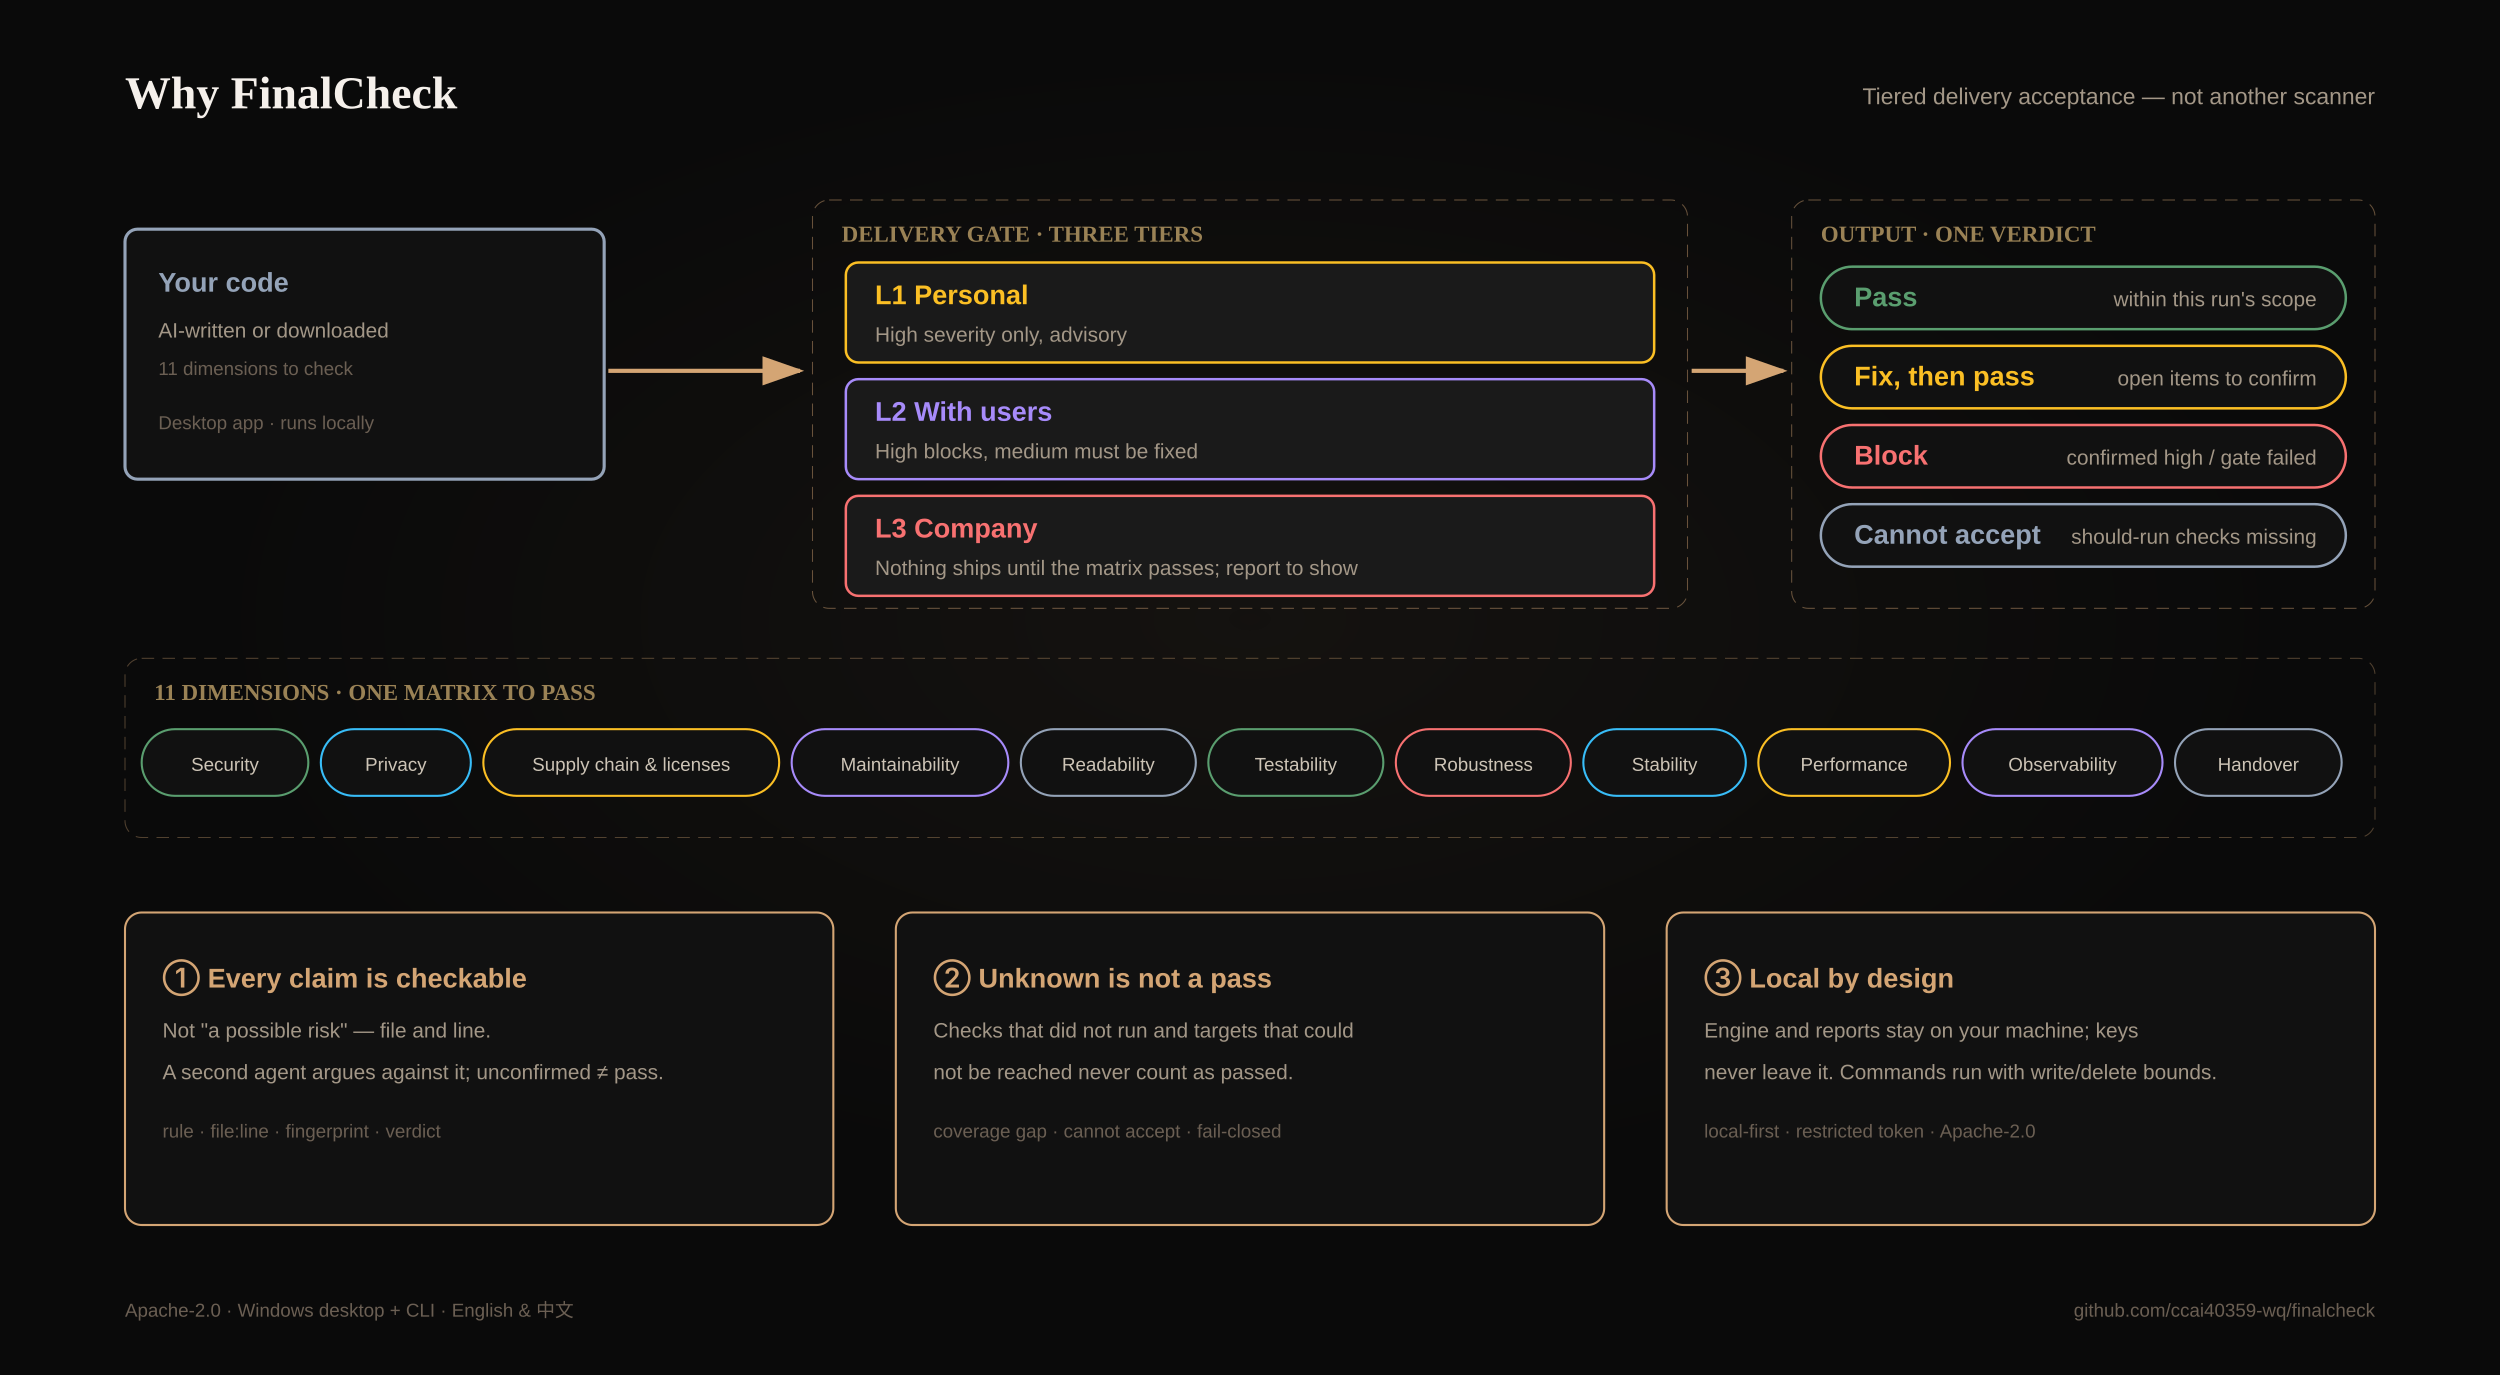
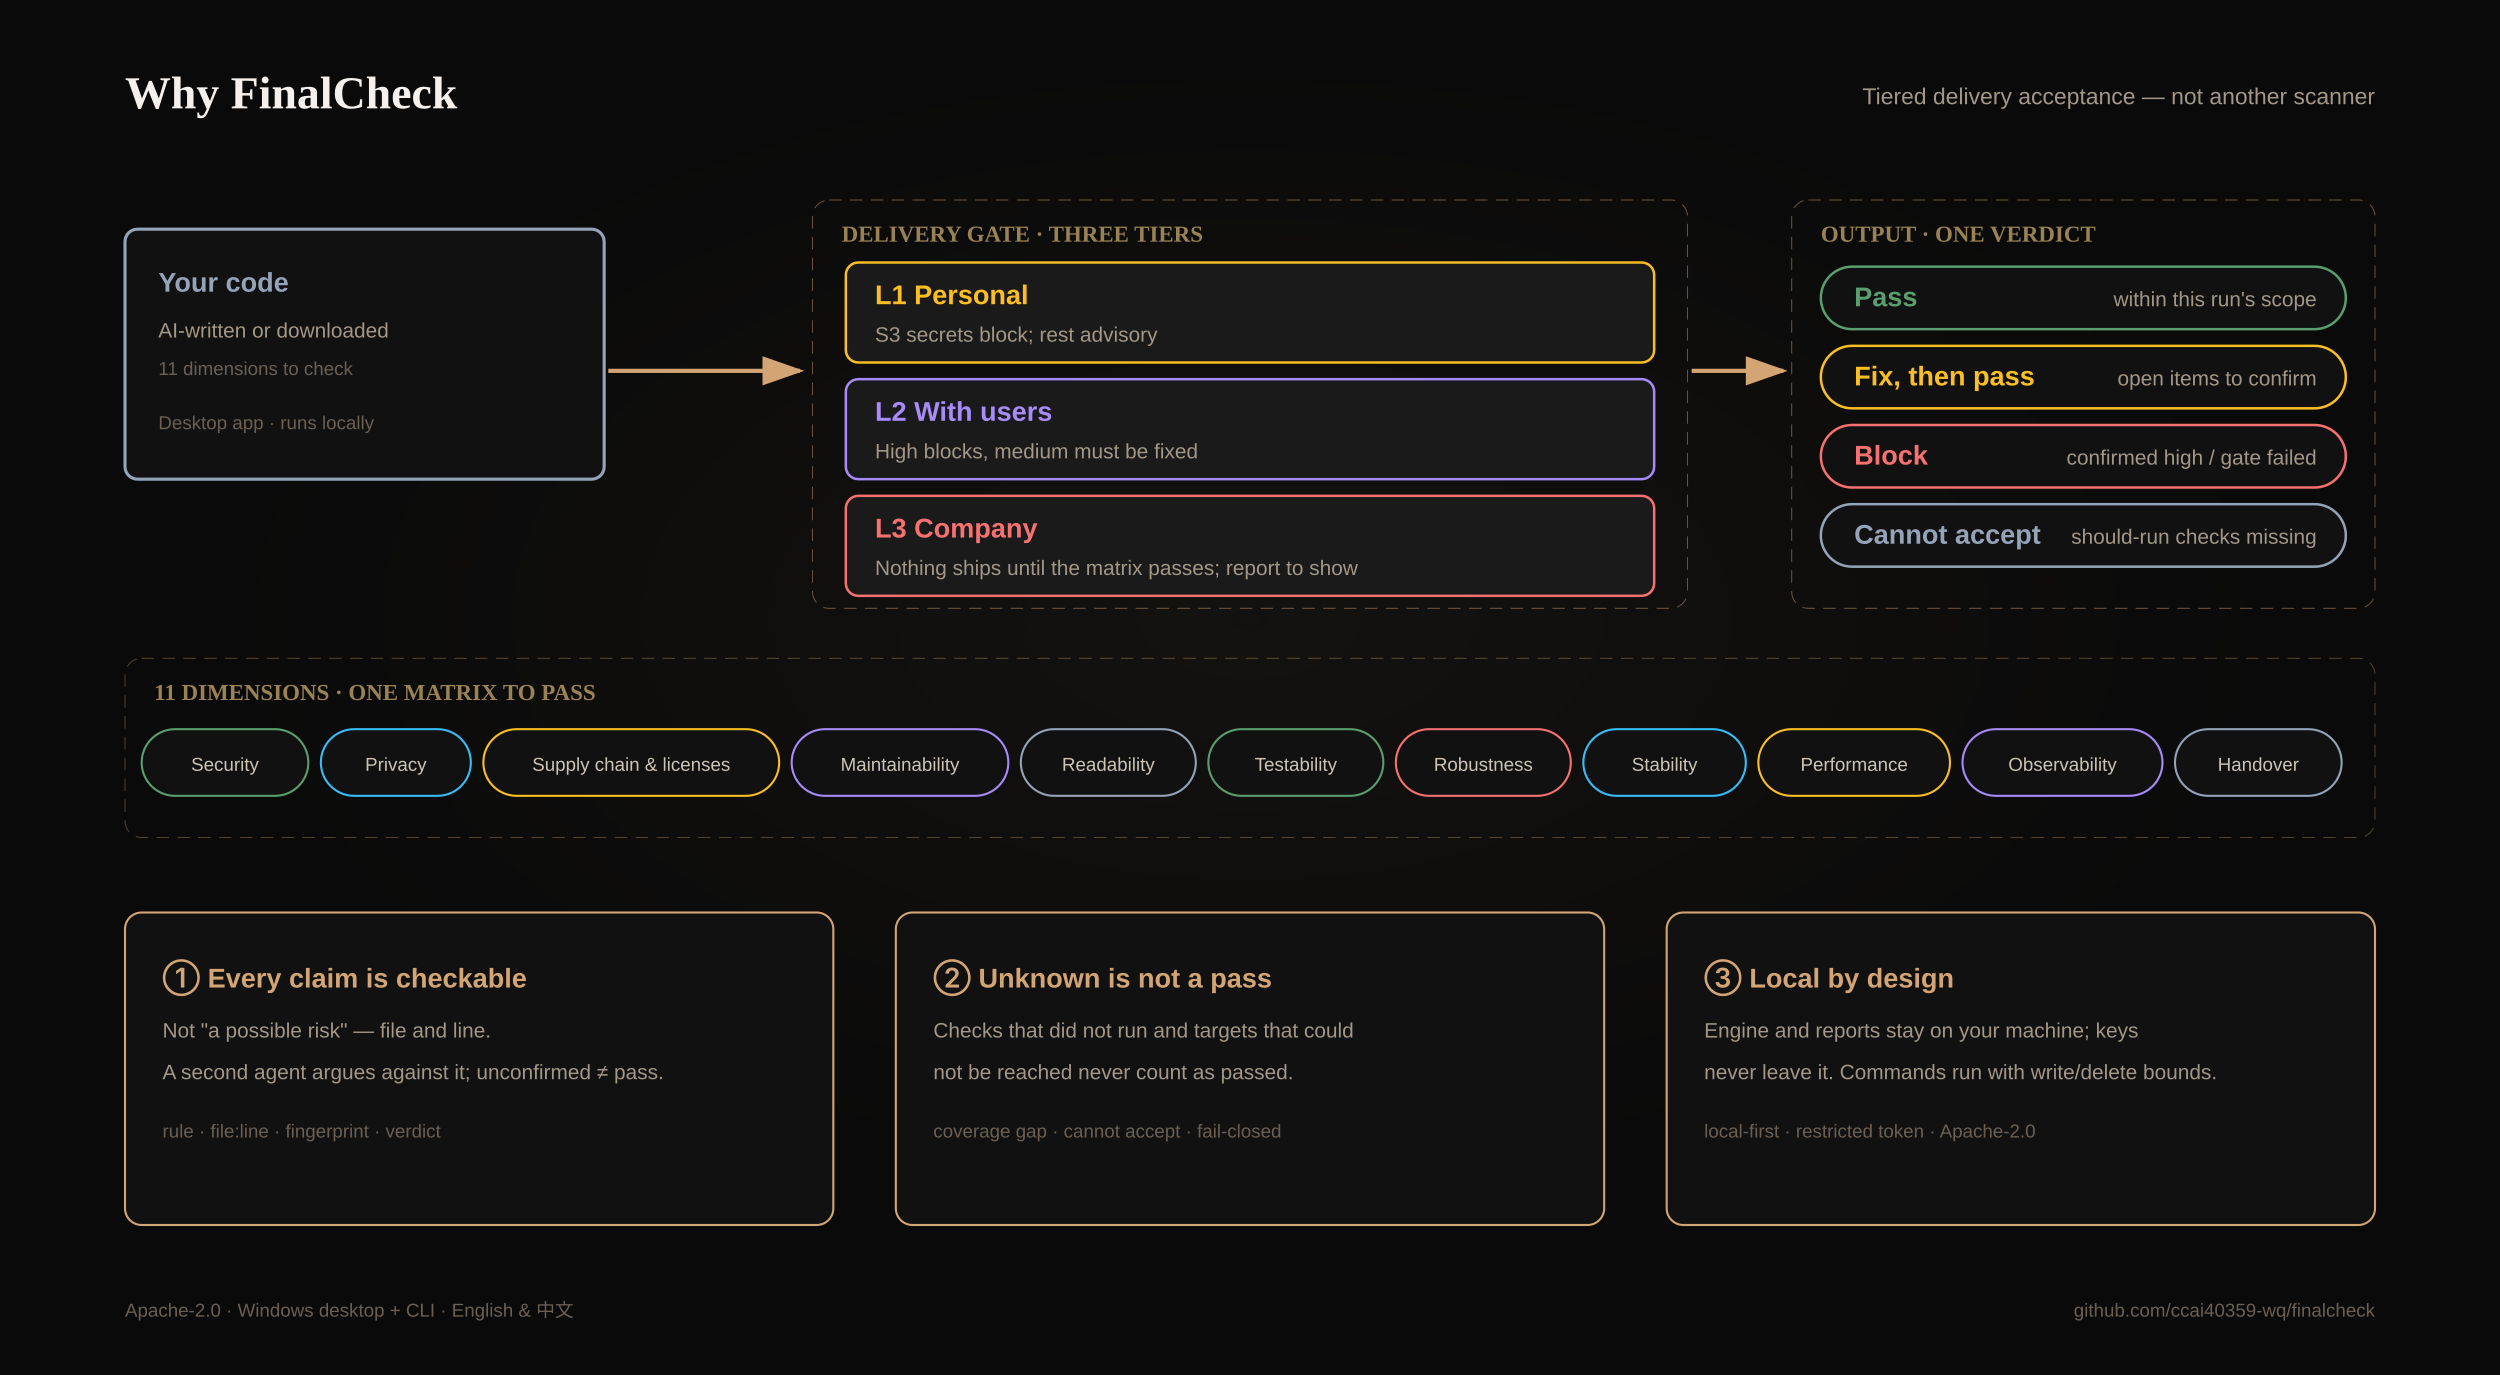
<svg xmlns="http://www.w3.org/2000/svg" viewBox="0 0 1200 660" width="1200" height="660" role="img" aria-label="Why FinalCheck: tiered delivery acceptance">
  <defs>
    <radialGradient id="glow" cx="50%" cy="45%" r="42%">
      <stop offset="0%" stop-color="#d4a574" stop-opacity="0.05" />
      <stop offset="100%" stop-color="#d4a574" stop-opacity="0" />
    </radialGradient>
    <marker id="arr-gold" markerWidth="10" markerHeight="7" refX="9" refY="3.5" orient="auto">
      <polygon points="0 0,10 3.5,0 7" fill="#d4a574" />
    </marker>
  </defs>
  <rect width="1200" height="660" fill="#0a0a0a" />
  <rect width="1200" height="660" fill="url(#glow)" />
  <style>
    text { font-family: -apple-system,"Segoe UI",Arial,"Microsoft YaHei","PingFang SC",sans-serif; }
    .ttl { font-family: Georgia,"Times New Roman",serif; font-size: 22px; font-weight: 700; fill: #f5f0eb; }
    .tag { font-size: 11px; fill: #a39787; }
    .lbl { font-family: Georgia,"Times New Roman",serif; font-size: 11px; font-weight: 700; fill: #c9a96e; opacity: 0.75; }
    .nm  { font-size: 13px; font-weight: 600; }
    .sm  { font-size: 10px; fill: #a39787; }
    .xs  { font-size: 9px; fill: #6b5f53; }
    .pill { font-size: 9px; fill: #cdc4b6; }
  </style>
  <text x="60" y="52" class="ttl">Why FinalCheck</text>
  <text x="1140" y="50" class="tag" text-anchor="end">Tiered delivery acceptance — not another scanner</text>
  <rect x="60" y="110" width="230" height="120" rx="6" fill="#111111" stroke="#94a3b8" stroke-width="1.5" />
  <text x="76" y="140" class="nm" fill="#94a3b8">Your code</text>
  <text x="76" y="162" class="sm">AI-written or downloaded</text>
  <text x="76" y="180" class="xs">11 dimensions to check</text>
  <text x="76" y="206" class="xs">Desktop app · runs locally</text>
  <line x1="292" y1="178" x2="384" y2="178" stroke="#d4a574" stroke-width="2" marker-end="url(#arr-gold)" />
  <rect x="390" y="96" width="420" height="196" rx="8" fill="none" stroke="#d4a574" stroke-width="0.5" stroke-dasharray="6,4" opacity="0.45" />
  <text x="404" y="116" class="lbl">DELIVERY GATE · THREE TIERS</text>
  <rect x="406" y="126" width="388" height="48" rx="6" fill="#1a1a1a" stroke="#fbbf24" stroke-width="1.2" />
  <text x="420" y="146" class="nm" fill="#fbbf24">L1 Personal</text>
-   <text x="420" y="164" class="sm">High severity only, advisory</text>
+   <text x="420" y="164" class="sm">S3 secrets block; rest advisory</text>
  <rect x="406" y="182" width="388" height="48" rx="6" fill="#1a1a1a" stroke="#a78bfa" stroke-width="1.2" />
  <text x="420" y="202" class="nm" fill="#a78bfa">L2 With users</text>
  <text x="420" y="220" class="sm">High blocks, medium must be fixed</text>
  <rect x="406" y="238" width="388" height="48" rx="6" fill="#1a1a1a" stroke="#f87171" stroke-width="1.2" />
  <text x="420" y="258" class="nm" fill="#f87171">L3 Company</text>
  <text x="420" y="276" class="sm">Nothing ships until the matrix passes; report to show</text>
  <line x1="812" y1="178" x2="856" y2="178" stroke="#d4a574" stroke-width="2" marker-end="url(#arr-gold)" />
  <rect x="860" y="96" width="280" height="196" rx="8" fill="none" stroke="#d4a574" stroke-width="0.5" stroke-dasharray="6,4" opacity="0.45" />
  <text x="874" y="116" class="lbl">OUTPUT · ONE VERDICT</text>
  <rect x="874" y="128" width="252" height="30" rx="15" fill="#111111" stroke="#5a9e6f" stroke-width="1.2" />
  <text x="890" y="147" class="nm" fill="#5a9e6f" font-size="12">Pass</text>
  <text x="1112" y="147" class="sm" text-anchor="end">within this run's scope</text>
  <rect x="874" y="166" width="252" height="30" rx="15" fill="#111111" stroke="#fbbf24" stroke-width="1.2" />
  <text x="890" y="185" class="nm" fill="#fbbf24" font-size="12">Fix, then pass</text>
  <text x="1112" y="185" class="sm" text-anchor="end">open items to confirm</text>
  <rect x="874" y="204" width="252" height="30" rx="15" fill="#111111" stroke="#f87171" stroke-width="1.2" />
  <text x="890" y="223" class="nm" fill="#f87171" font-size="12">Block</text>
  <text x="1112" y="223" class="sm" text-anchor="end">confirmed high / gate failed</text>
  <rect x="874" y="242" width="252" height="30" rx="15" fill="#111111" stroke="#94a3b8" stroke-width="1.2" />
  <text x="890" y="261" class="nm" fill="#94a3b8" font-size="12">Cannot accept</text>
  <text x="1112" y="261" class="sm" text-anchor="end">should-run checks missing</text>
  <rect x="60" y="316" width="1080" height="86" rx="8" fill="none" stroke="#d4a574" stroke-width="0.5" stroke-dasharray="6,4" opacity="0.35" />
  <text x="74" y="336" class="lbl">11 DIMENSIONS · ONE MATRIX TO PASS</text>
  <g>
    <rect x="68" y="350" width="80" height="32" rx="16" fill="#111111" stroke="#5a9e6f" stroke-width="1" />
    <text x="108" y="370" class="pill" text-anchor="middle">Security</text>
    <rect x="154" y="350" width="72" height="32" rx="16" fill="#111111" stroke="#38bdf8" stroke-width="1" />
    <text x="190" y="370" class="pill" text-anchor="middle">Privacy</text>
    <rect x="232" y="350" width="142" height="32" rx="16" fill="#111111" stroke="#fbbf24" stroke-width="1" />
    <text x="303" y="370" class="pill" text-anchor="middle">Supply chain &amp; licenses</text>
    <rect x="380" y="350" width="104" height="32" rx="16" fill="#111111" stroke="#a78bfa" stroke-width="1" />
    <text x="432" y="370" class="pill" text-anchor="middle">Maintainability</text>
    <rect x="490" y="350" width="84" height="32" rx="16" fill="#111111" stroke="#94a3b8" stroke-width="1" />
    <text x="532" y="370" class="pill" text-anchor="middle">Readability</text>
    <rect x="580" y="350" width="84" height="32" rx="16" fill="#111111" stroke="#5a9e6f" stroke-width="1" />
    <text x="622" y="370" class="pill" text-anchor="middle">Testability</text>
    <rect x="670" y="350" width="84" height="32" rx="16" fill="#111111" stroke="#f87171" stroke-width="1" />
    <text x="712" y="370" class="pill" text-anchor="middle">Robustness</text>
    <rect x="760" y="350" width="78" height="32" rx="16" fill="#111111" stroke="#38bdf8" stroke-width="1" />
    <text x="799" y="370" class="pill" text-anchor="middle">Stability</text>
    <rect x="844" y="350" width="92" height="32" rx="16" fill="#111111" stroke="#fbbf24" stroke-width="1" />
    <text x="890" y="370" class="pill" text-anchor="middle">Performance</text>
    <rect x="942" y="350" width="96" height="32" rx="16" fill="#111111" stroke="#a78bfa" stroke-width="1" />
    <text x="990" y="370" class="pill" text-anchor="middle">Observability</text>
    <rect x="1044" y="350" width="80" height="32" rx="16" fill="#111111" stroke="#94a3b8" stroke-width="1" />
    <text x="1084" y="370" class="pill" text-anchor="middle">Handover</text>
  </g>
  <rect x="60" y="438" width="340" height="150" rx="8" fill="#111111" stroke="#d4a574" stroke-width="1" />
  <text x="78" y="474" class="nm" fill="#d4a574">① Every claim is checkable</text>
  <text x="78" y="498" class="sm">Not "a possible risk" — file and line.</text>
  <text x="78" y="518" class="sm">A second agent argues against it; unconfirmed ≠ pass.</text>
  <text x="78" y="546" class="xs">rule · file:line · fingerprint · verdict</text>
  <rect x="430" y="438" width="340" height="150" rx="8" fill="#111111" stroke="#d4a574" stroke-width="1" />
  <text x="448" y="474" class="nm" fill="#d4a574">② Unknown is not a pass</text>
  <text x="448" y="498" class="sm">Checks that did not run and targets that could</text>
  <text x="448" y="518" class="sm">not be reached never count as passed.</text>
  <text x="448" y="546" class="xs">coverage gap · cannot accept · fail-closed</text>
  <rect x="800" y="438" width="340" height="150" rx="8" fill="#111111" stroke="#d4a574" stroke-width="1" />
  <text x="818" y="474" class="nm" fill="#d4a574">③ Local by design</text>
  <text x="818" y="498" class="sm">Engine and reports stay on your machine; keys</text>
  <text x="818" y="518" class="sm">never leave it. Commands run with write/delete bounds.</text>
  <text x="818" y="546" class="xs">local-first · restricted token · Apache-2.0</text>
  <text x="60" y="632" class="xs">Apache-2.0 · Windows desktop + CLI · English &amp; 中文</text>
  <text x="1140" y="632" class="xs" text-anchor="end">github.com/ccai40359-wq/finalcheck</text>
</svg>
